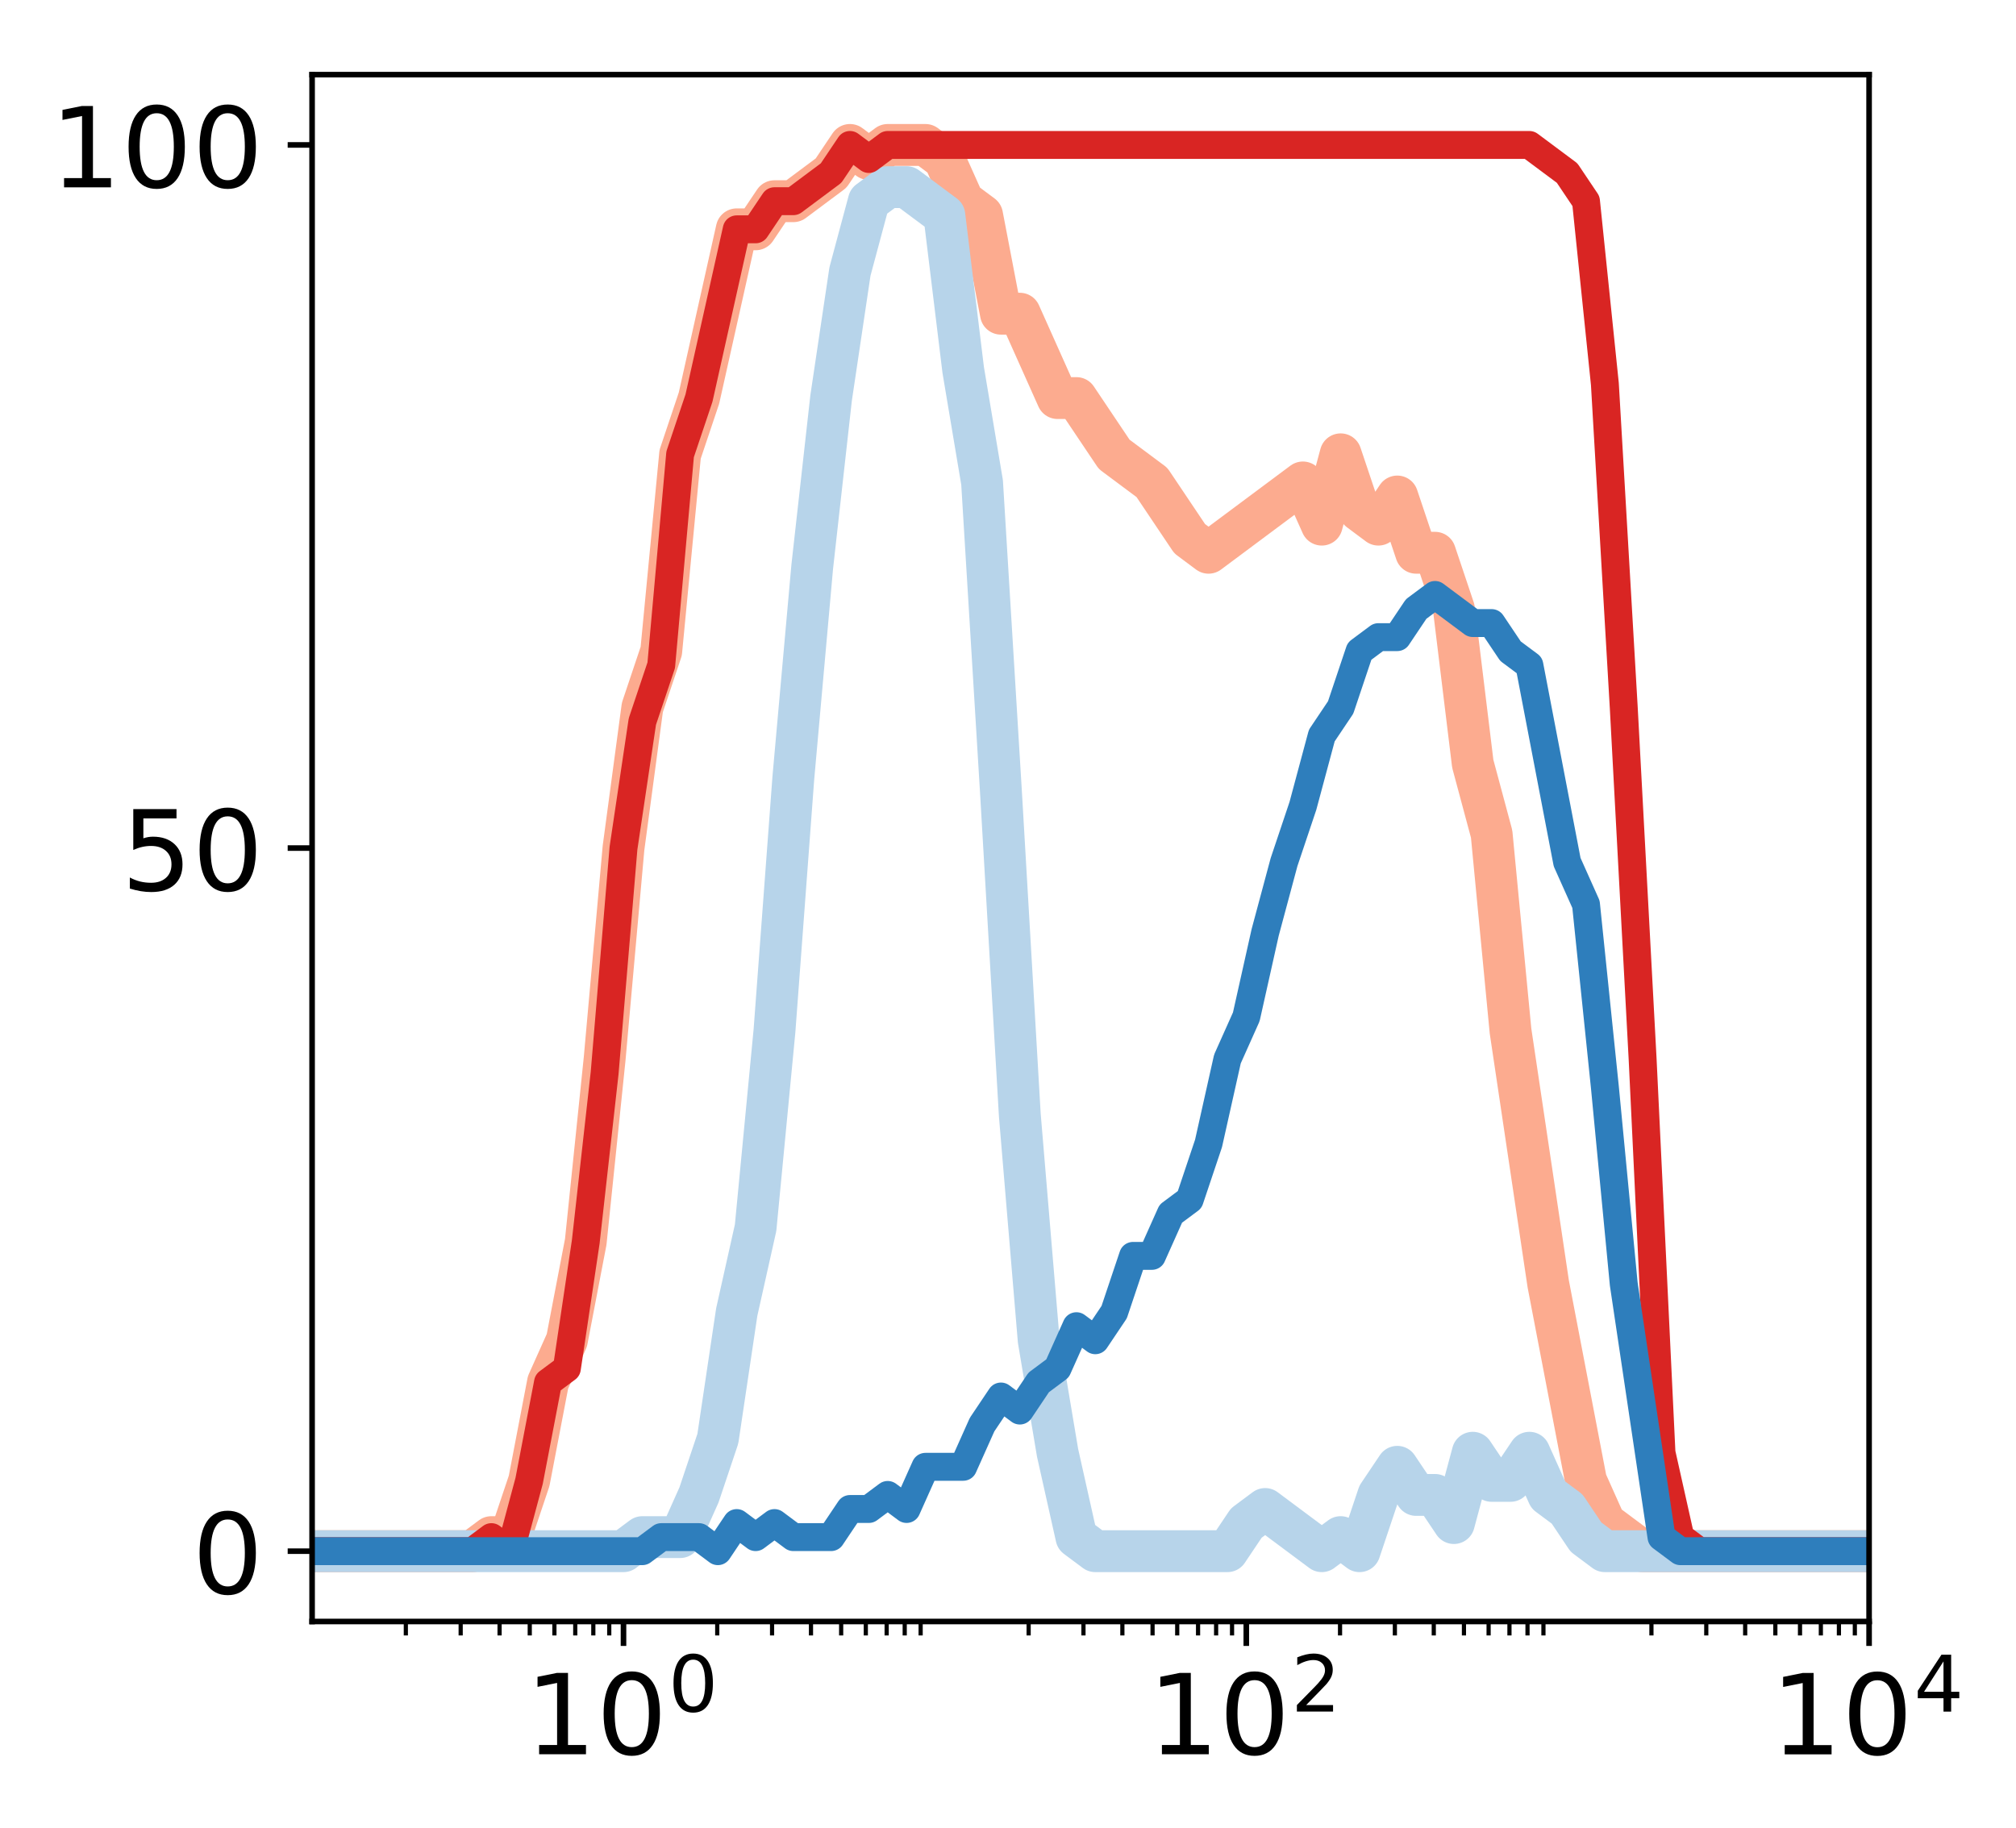
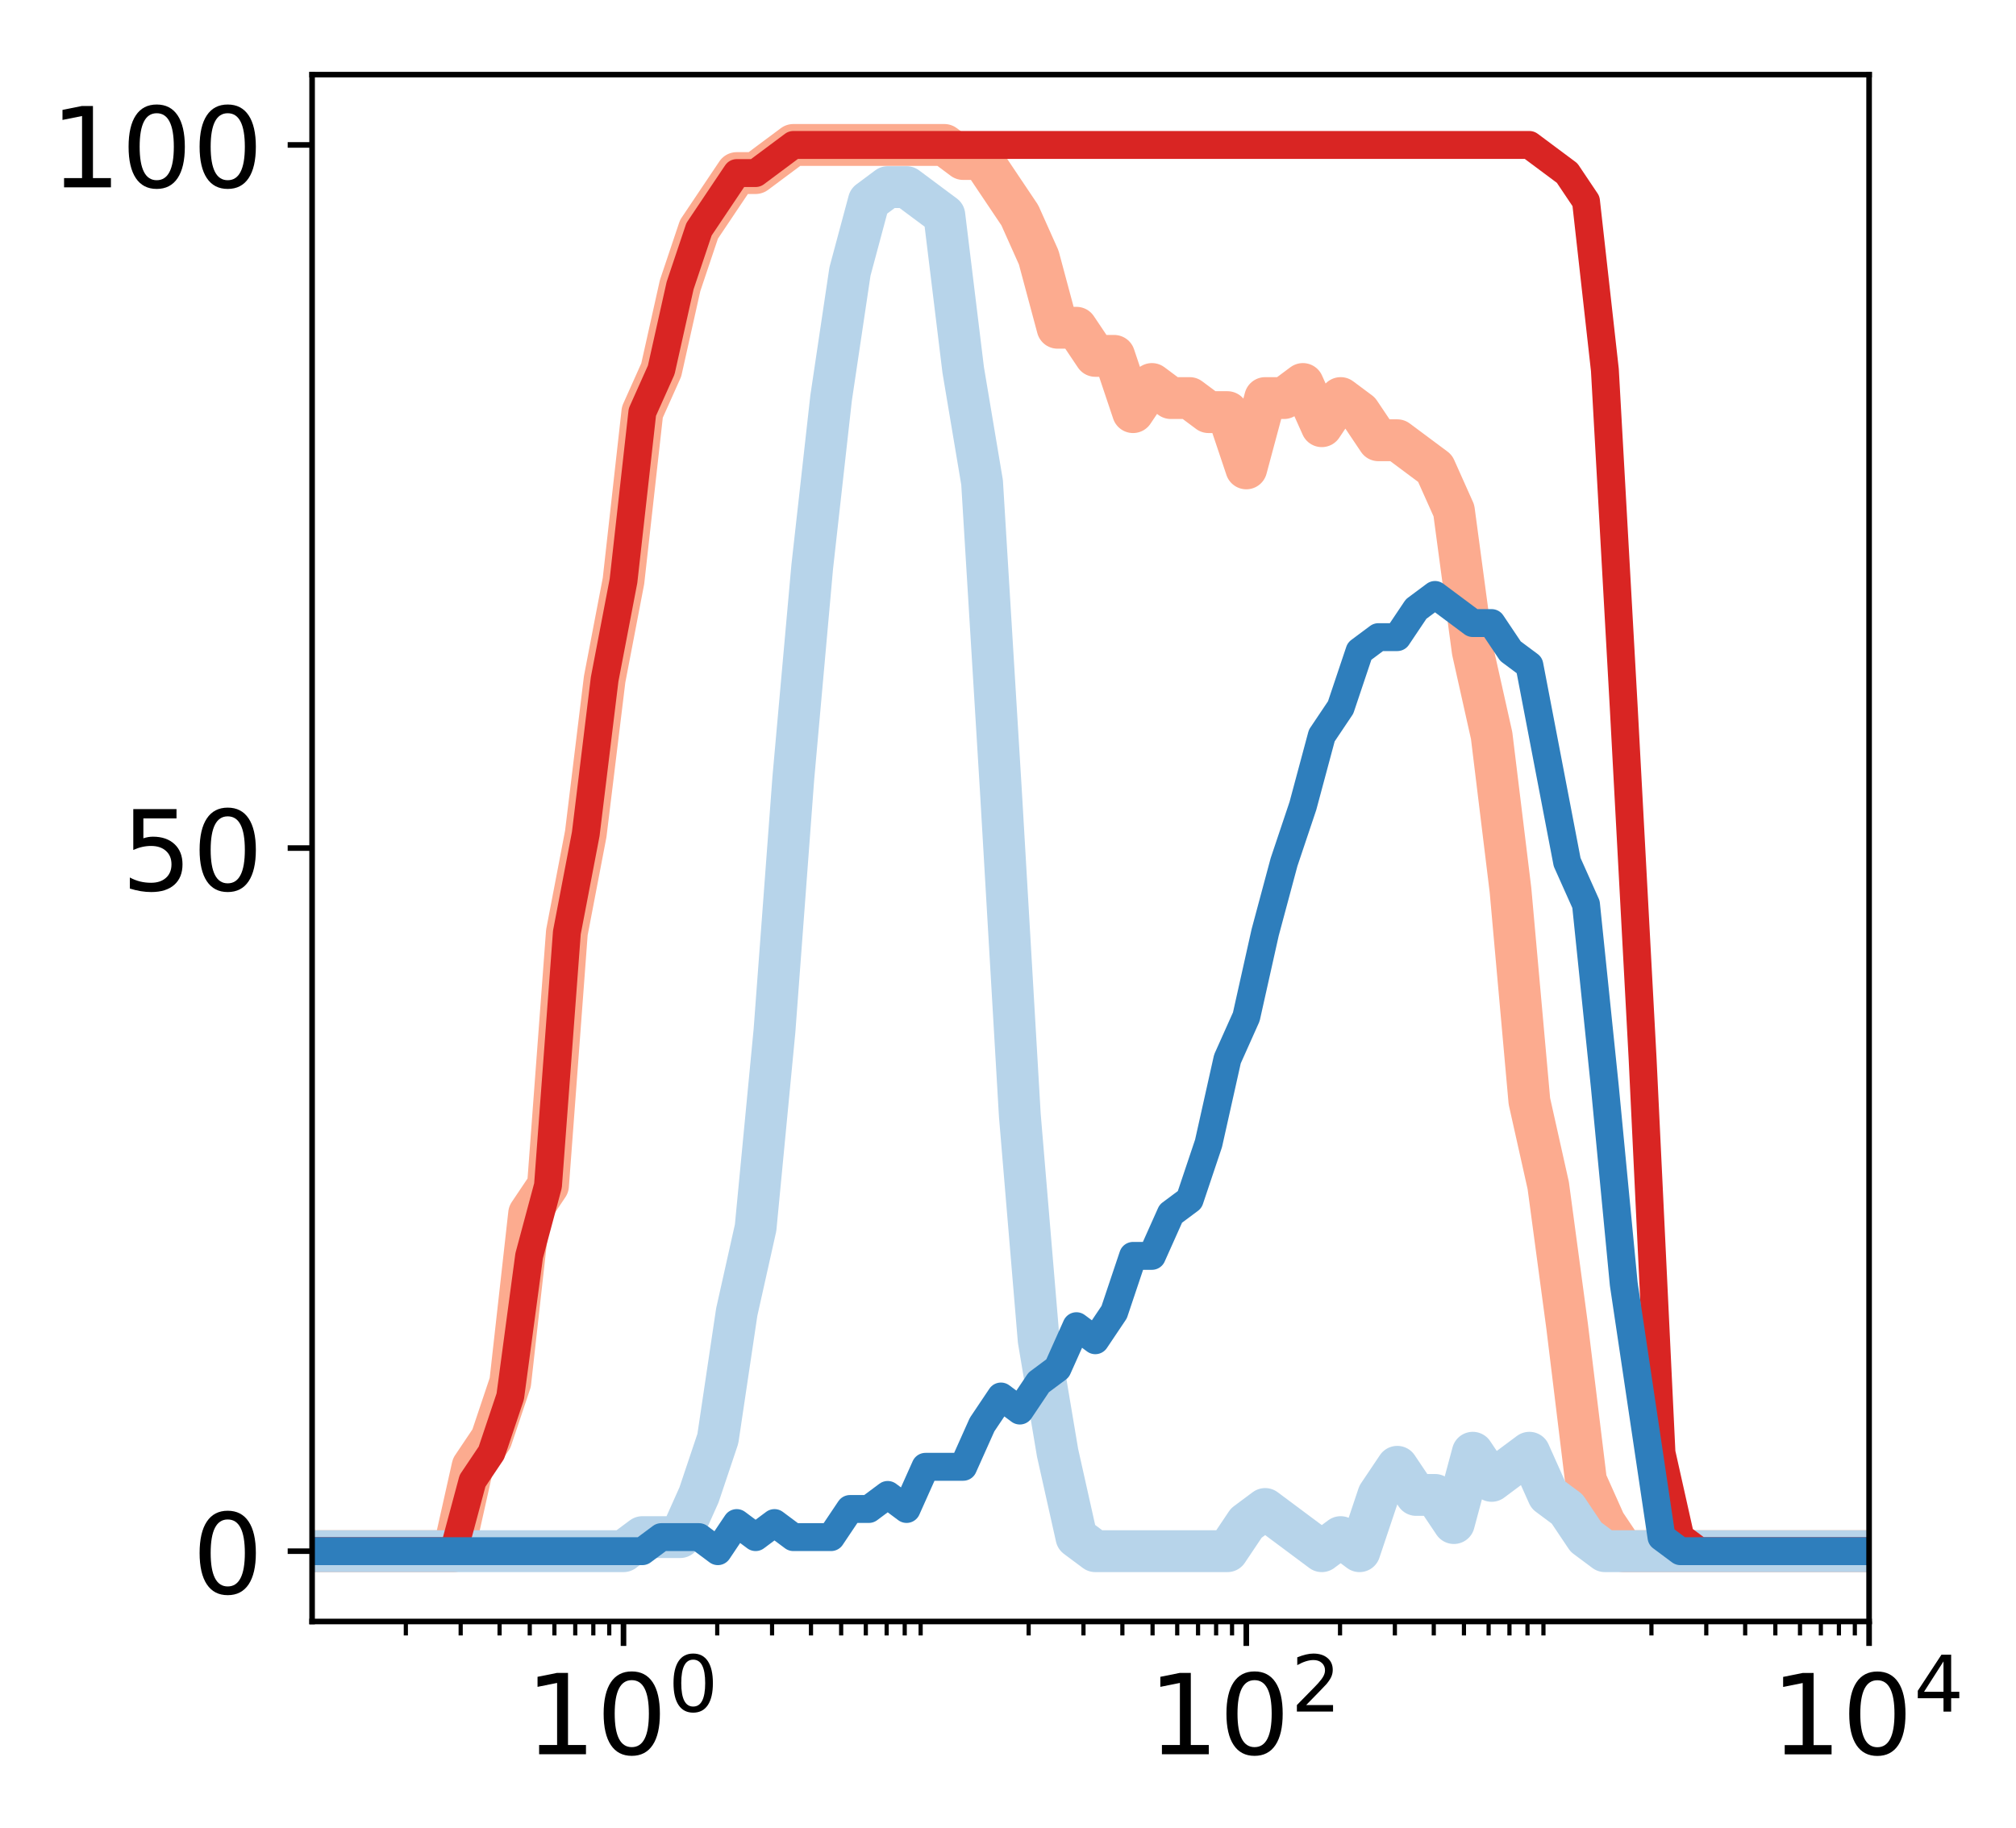
<svg xmlns="http://www.w3.org/2000/svg" xmlns:xlink="http://www.w3.org/1999/xlink" height="262pt" version="1.1" viewBox="0 0 289 262" width="289pt">
  <defs>
    <style type="text/css">
*{stroke-linecap:butt;stroke-linejoin:round;}
  </style>
  </defs>
  <g id="figure_1">
    <g id="patch_1">
      <path d="M 0 262.145  L 289.22 262.145  L 289.22 0  L 0 0  z " style="fill:#ffffff;" />
    </g>
    <g id="axes_1">
      <g id="patch_2">
        <path d="M 44.74 232.46  L 267.94 232.46  L 267.94 10.7  L 44.74 10.7  z " style="fill:#ffffff;" />
      </g>
      <g id="line2d_1">
-         <path clip-path="url(#p3daaded431)" d="M 0.1 222.38  L 2.805 222.38  L 5.511 222.38  L 8.216 222.38  L 10.922 222.38  L 13.627 222.38  L 16.333 222.38  L 19.038 222.38  L 21.744 222.38  L 24.449 222.38  L 27.155 222.38  L 29.86 222.38  L 32.565 222.38  L 35.271 222.38  L 37.976 222.38  L 40.682 222.38  L 43.387 222.38  L 46.093 222.38  L 48.798 222.38  L 51.504 222.38  L 54.209 222.38  L 56.915 222.38  L 59.62 222.38  L 62.325 222.38  L 65.031 222.38  L 67.736 222.38  L 70.442 220.364  L 73.147 220.364  L 75.853 212.3  L 78.558 198.188  L 81.264 192.14  L 83.969 178.028  L 86.675 151.82  L 89.38 121.58  L 92.085 101.42  L 94.791 93.356  L 97.496 65.132  L 100.202 57.068  L 102.907 44.972  L 105.613 32.876  L 108.318 32.876  L 111.024 28.844  L 113.729 28.844  L 116.435 26.828  L 119.14 24.812  L 121.845 20.78  L 124.551 22.796  L 127.256 20.78  L 129.962 20.78  L 132.667 20.78  L 135.373 22.796  L 138.078 28.844  L 140.784 30.86  L 143.489 44.972  L 146.195 44.972  L 148.9 51.02  L 151.605 57.068  L 154.311 57.068  L 157.016 61.1  L 159.722 65.132  L 162.427 67.148  L 165.133 69.164  L 167.838 73.196  L 170.544 77.228  L 173.249 79.244  L 175.955 77.228  L 178.66 75.212  L 181.365 73.196  L 184.071 71.18  L 186.776 69.164  L 189.482 75.212  L 192.187 65.132  L 194.893 73.196  L 197.598 75.212  L 200.304 71.18  L 203.009 79.244  L 205.715 79.244  L 208.42 87.308  L 211.125 109.484  L 213.831 119.564  L 216.536 147.788  L 219.242 165.932  L 221.947 184.076  L 224.653 198.188  L 227.358 212.3  L 230.064 218.348  L 232.769 220.364  L 235.475 222.38  L 238.18 222.38  L 240.885 222.38  L 243.591 222.38  L 246.296 222.38  L 249.002 222.38  L 251.707 222.38  L 254.413 222.38  L 257.118 222.38  L 259.824 222.38  L 262.529 222.38  L 265.235 222.38  L 267.94 222.38  " style="fill:none;stroke:#fcab8f;stroke-linecap:square;stroke-width:6;" />
+         <path clip-path="url(#pd62acbc1c9)" d="M 0.1 222.38  L 2.805 222.38  L 5.511 222.38  L 8.216 222.38  L 10.922 222.38  L 13.627 222.38  L 16.333 222.38  L 19.038 222.38  L 21.744 222.38  L 24.449 222.38  L 27.155 222.38  L 29.86 222.38  L 32.565 222.38  L 35.271 222.38  L 37.976 222.38  L 40.682 222.38  L 43.387 222.38  L 46.093 222.38  L 48.798 222.38  L 51.504 222.38  L 54.209 222.38  L 56.915 222.38  L 59.62 222.38  L 62.325 222.38  L 65.031 222.38  L 67.736 210.284  L 70.442 206.252  L 73.147 198.188  L 75.853 173.996  L 78.558 169.964  L 81.264 133.676  L 83.969 119.564  L 86.675 97.388  L 89.38 83.276  L 92.085 59.084  L 94.791 53.036  L 97.496 40.94  L 100.202 32.876  L 102.907 28.844  L 105.613 24.812  L 108.318 24.812  L 111.024 22.796  L 113.729 20.78  L 116.435 20.78  L 119.14 20.78  L 121.845 20.78  L 124.551 20.78  L 127.256 20.78  L 129.962 20.78  L 132.667 20.78  L 135.373 20.78  L 138.078 22.796  L 140.784 22.796  L 143.489 26.828  L 146.195 30.86  L 148.9 36.908  L 151.605 46.988  L 154.311 46.988  L 157.016 51.02  L 159.722 51.02  L 162.427 59.084  L 165.133 55.052  L 167.838 57.068  L 170.544 57.068  L 173.249 59.084  L 175.955 59.084  L 178.66 67.148  L 181.365 57.068  L 184.071 57.068  L 186.776 55.052  L 189.482 61.1  L 192.187 57.068  L 194.893 59.084  L 197.598 63.116  L 200.304 63.116  L 203.009 65.132  L 205.715 67.148  L 208.42 73.196  L 211.125 93.356  L 213.831 105.452  L 216.536 127.628  L 219.242 157.868  L 221.947 169.964  L 224.653 190.124  L 227.358 212.3  L 230.064 218.348  L 232.769 222.38  L 235.475 222.38  L 238.18 222.38  L 240.885 222.38  L 243.591 222.38  L 246.296 222.38  L 249.002 222.38  L 251.707 222.38  L 254.413 222.38  L 257.118 222.38  L 259.824 222.38  L 262.529 222.38  L 265.235 222.38  L 267.94 222.38  " style="fill:none;stroke:#fcab8f;stroke-linecap:square;stroke-width:6;" />
      </g>
      <g id="line2d_2">
-         <path clip-path="url(#p3daaded431)" d="M 0.1 222.38  L 2.805 222.38  L 5.511 222.38  L 8.216 222.38  L 10.922 222.38  L 13.627 222.38  L 16.333 222.38  L 19.038 222.38  L 21.744 222.38  L 24.449 222.38  L 27.155 222.38  L 29.86 222.38  L 32.565 222.38  L 35.271 222.38  L 37.976 222.38  L 40.682 222.38  L 43.387 222.38  L 46.093 222.38  L 48.798 222.38  L 51.504 222.38  L 54.209 222.38  L 56.915 222.38  L 59.62 222.38  L 62.325 222.38  L 65.031 222.38  L 67.736 222.38  L 70.442 222.38  L 73.147 222.38  L 75.853 222.38  L 78.558 222.38  L 81.264 222.38  L 83.969 222.38  L 86.675 222.38  L 89.38 222.38  L 92.085 220.364  L 94.791 220.364  L 97.496 220.364  L 100.202 214.316  L 102.907 206.252  L 105.613 188.108  L 108.318 176.012  L 111.024 147.788  L 113.729 111.5  L 116.435 81.26  L 119.14 57.068  L 121.845 38.924  L 124.551 28.844  L 127.256 26.828  L 129.962 26.828  L 132.667 28.844  L 135.373 30.86  L 138.078 53.036  L 140.784 69.164  L 143.489 113.516  L 146.195 159.884  L 148.9 192.14  L 151.605 208.268  L 154.311 220.364  L 157.016 222.38  L 159.722 222.38  L 162.427 222.38  L 165.133 222.38  L 167.838 222.38  L 170.544 222.38  L 173.249 222.38  L 175.955 222.38  L 178.66 218.348  L 181.365 216.332  L 184.071 218.348  L 186.776 220.364  L 189.482 222.38  L 192.187 220.364  L 194.893 222.38  L 197.598 214.316  L 200.304 210.284  L 203.009 214.316  L 205.715 214.316  L 208.42 218.348  L 211.125 208.268  L 213.831 212.3  L 216.536 212.3  L 219.242 208.268  L 221.947 214.316  L 224.653 216.332  L 227.358 220.364  L 230.064 222.38  L 232.769 222.38  L 235.475 222.38  L 238.18 222.38  L 240.885 222.38  L 243.591 222.38  L 246.296 222.38  L 249.002 222.38  L 251.707 222.38  L 254.413 222.38  L 257.118 222.38  L 259.824 222.38  L 262.529 222.38  L 265.235 222.38  L 267.94 222.38  " style="fill:none;stroke:#b7d4ea;stroke-linecap:square;stroke-width:6;" />
+         <path clip-path="url(#pd62acbc1c9)" d="M 0.1 222.38  L 2.805 222.38  L 5.511 222.38  L 8.216 222.38  L 10.922 222.38  L 13.627 222.38  L 16.333 222.38  L 19.038 222.38  L 21.744 222.38  L 24.449 222.38  L 27.155 222.38  L 29.86 222.38  L 32.565 222.38  L 35.271 222.38  L 37.976 222.38  L 40.682 222.38  L 43.387 222.38  L 46.093 222.38  L 48.798 222.38  L 51.504 222.38  L 54.209 222.38  L 56.915 222.38  L 59.62 222.38  L 62.325 222.38  L 65.031 222.38  L 67.736 222.38  L 70.442 222.38  L 73.147 222.38  L 75.853 222.38  L 78.558 222.38  L 81.264 222.38  L 83.969 222.38  L 86.675 222.38  L 89.38 222.38  L 92.085 220.364  L 94.791 220.364  L 97.496 220.364  L 100.202 214.316  L 102.907 206.252  L 105.613 188.108  L 108.318 176.012  L 111.024 147.788  L 113.729 111.5  L 116.435 81.26  L 119.14 57.068  L 121.845 38.924  L 124.551 28.844  L 127.256 26.828  L 129.962 26.828  L 132.667 28.844  L 135.373 30.86  L 138.078 53.036  L 140.784 69.164  L 143.489 113.516  L 146.195 159.884  L 148.9 192.14  L 151.605 208.268  L 154.311 220.364  L 157.016 222.38  L 159.722 222.38  L 162.427 222.38  L 165.133 222.38  L 167.838 222.38  L 170.544 222.38  L 173.249 222.38  L 175.955 222.38  L 178.66 218.348  L 181.365 216.332  L 184.071 218.348  L 186.776 220.364  L 189.482 222.38  L 192.187 220.364  L 194.893 222.38  L 197.598 214.316  L 200.304 210.284  L 203.009 214.316  L 205.715 214.316  L 208.42 218.348  L 211.125 208.268  L 213.831 212.3  L 216.536 210.284  L 219.242 208.268  L 221.947 214.316  L 224.653 216.332  L 227.358 220.364  L 230.064 222.38  L 232.769 222.38  L 235.475 222.38  L 238.18 222.38  L 240.885 222.38  L 243.591 222.38  L 246.296 222.38  L 249.002 222.38  L 251.707 222.38  L 254.413 222.38  L 257.118 222.38  L 259.824 222.38  L 262.529 222.38  L 265.235 222.38  L 267.94 222.38  " style="fill:none;stroke:#b7d4ea;stroke-linecap:square;stroke-width:6;" />
      </g>
      <g id="matplotlib.axis_1">
        <g id="xtick_1">
          <g id="line2d_3">
            <defs>
-               <path d="M 0 0  L 0 3.5  " id="m2b980c8c31" style="stroke:#000000;stroke-width:0.8;" />
-             </defs>
-             <g>
-               <use style="stroke:#000000;stroke-width:0.8;" x="89.38" xlink:href="#m2b980c8c31" y="232.46" />
+               <path d="M 0 0  L 0 3.5  " id="m9e1c88c51b" style="stroke:#000000;stroke-width:0.8;" />
+             </defs>
+             <g>
+               <use style="stroke:#000000;stroke-width:0.8;" x="89.38" xlink:href="#m9e1c88c51b" y="232.46" />
            </g>
          </g>
          <g id="text_1">
            <defs>
              <path d="M 12.406 8.297  L 28.516 8.297  L 28.516 63.922  L 10.984 60.406  L 10.984 69.391  L 28.422 72.906  L 38.281 72.906  L 38.281 8.297  L 54.391 8.297  L 54.391 0  L 12.406 0  z " id="DejaVuSans-31" />
              <path d="M 31.781 66.406  Q 24.172 66.406 20.328 58.906  Q 16.5 51.422 16.5 36.375  Q 16.5 21.391 20.328 13.891  Q 24.172 6.391 31.781 6.391  Q 39.453 6.391 43.281 13.891  Q 47.125 21.391 47.125 36.375  Q 47.125 51.422 43.281 58.906  Q 39.453 66.406 31.781 66.406  z M 31.781 74.219  Q 44.047 74.219 50.516 64.516  Q 56.984 54.828 56.984 36.375  Q 56.984 17.969 50.516 8.266  Q 44.047 -1.422 31.781 -1.422  Q 19.531 -1.422 13.062 8.266  Q 6.594 17.969 6.594 36.375  Q 6.594 54.828 13.062 64.516  Q 19.531 74.219 31.781 74.219  z " id="DejaVuSans-30" />
            </defs>
            <g transform="translate(75.3 251.6175)scale(0.16 -0.16)">
              <use transform="translate(0 0.765625)" xlink:href="#DejaVuSans-31" />
              <use transform="translate(63.62305 0.765625)" xlink:href="#DejaVuSans-30" />
              <use transform="translate(128.2031 39.04688)scale(0.7)" xlink:href="#DejaVuSans-30" />
            </g>
          </g>
        </g>
        <g id="xtick_2">
          <g id="line2d_4">
            <g>
-               <use style="stroke:#000000;stroke-width:0.8;" x="178.66" xlink:href="#m2b980c8c31" y="232.46" />
+               <use style="stroke:#000000;stroke-width:0.8;" x="178.66" xlink:href="#m9e1c88c51b" y="232.46" />
            </g>
          </g>
          <g id="text_2">
            <defs>
              <path d="M 19.188 8.297  L 53.609 8.297  L 53.609 0  L 7.328 0  L 7.328 8.297  Q 12.938 14.109 22.625 23.891  Q 32.328 33.688 34.812 36.531  Q 39.547 41.844 41.422 45.531  Q 43.312 49.219 43.312 52.781  Q 43.312 58.594 39.234 62.25  Q 35.156 65.922 28.609 65.922  Q 23.969 65.922 18.812 64.312  Q 13.672 62.703 7.812 59.422  L 7.812 69.391  Q 13.766 71.781 18.938 73  Q 24.125 74.219 28.422 74.219  Q 39.75 74.219 46.484 68.547  Q 53.219 62.891 53.219 53.422  Q 53.219 48.922 51.531 44.891  Q 49.859 40.875 45.406 35.406  Q 44.188 33.984 37.641 27.219  Q 31.109 20.453 19.188 8.297  z " id="DejaVuSans-32" />
            </defs>
            <g transform="translate(164.58 251.6175)scale(0.16 -0.16)">
              <use transform="translate(0 0.765625)" xlink:href="#DejaVuSans-31" />
              <use transform="translate(63.62305 0.765625)" xlink:href="#DejaVuSans-30" />
              <use transform="translate(128.2031 39.04688)scale(0.7)" xlink:href="#DejaVuSans-32" />
            </g>
          </g>
        </g>
        <g id="xtick_3">
          <g id="line2d_5">
            <g>
-               <use style="stroke:#000000;stroke-width:0.8;" x="267.94" xlink:href="#m2b980c8c31" y="232.46" />
+               <use style="stroke:#000000;stroke-width:0.8;" x="267.94" xlink:href="#m9e1c88c51b" y="232.46" />
            </g>
          </g>
          <g id="text_3">
            <defs>
              <path d="M 37.797 64.312  L 12.891 25.391  L 37.797 25.391  z M 35.203 72.906  L 47.609 72.906  L 47.609 25.391  L 58.016 25.391  L 58.016 17.188  L 47.609 17.188  L 47.609 0  L 37.797 0  L 37.797 17.188  L 4.891 17.188  L 4.891 26.703  z " id="DejaVuSans-34" />
            </defs>
            <g transform="translate(253.86 251.6175)scale(0.16 -0.16)">
              <use transform="translate(0 0.684375)" xlink:href="#DejaVuSans-31" />
              <use transform="translate(63.62305 0.684375)" xlink:href="#DejaVuSans-30" />
              <use transform="translate(128.2031 38.96563)scale(0.7)" xlink:href="#DejaVuSans-34" />
            </g>
          </g>
        </g>
        <g id="xtick_4">
          <g id="line2d_6">
            <defs>
-               <path d="M 0 0  L 0 2  " id="m8318a1d920" style="stroke:#000000;stroke-width:0.6;" />
-             </defs>
-             <g>
-               <use style="stroke:#000000;stroke-width:0.6;" x="58.178" xlink:href="#m8318a1d920" y="232.46" />
+               <path d="M 0 0  L 0 2  " id="m12cb2f60e9" style="stroke:#000000;stroke-width:0.6;" />
+             </defs>
+             <g>
+               <use style="stroke:#000000;stroke-width:0.6;" x="58.178" xlink:href="#m12cb2f60e9" y="232.46" />
            </g>
          </g>
        </g>
        <g id="xtick_5">
          <g id="line2d_7">
            <g>
-               <use style="stroke:#000000;stroke-width:0.6;" x="66.039" xlink:href="#m8318a1d920" y="232.46" />
+               <use style="stroke:#000000;stroke-width:0.6;" x="66.039" xlink:href="#m12cb2f60e9" y="232.46" />
            </g>
          </g>
        </g>
        <g id="xtick_6">
          <g id="line2d_8">
            <g>
-               <use style="stroke:#000000;stroke-width:0.6;" x="71.616" xlink:href="#m8318a1d920" y="232.46" />
+               <use style="stroke:#000000;stroke-width:0.6;" x="71.616" xlink:href="#m12cb2f60e9" y="232.46" />
            </g>
          </g>
        </g>
        <g id="xtick_7">
          <g id="line2d_9">
            <g>
-               <use style="stroke:#000000;stroke-width:0.6;" x="75.942" xlink:href="#m8318a1d920" y="232.46" />
+               <use style="stroke:#000000;stroke-width:0.6;" x="75.942" xlink:href="#m12cb2f60e9" y="232.46" />
            </g>
          </g>
        </g>
        <g id="xtick_8">
          <g id="line2d_10">
            <g>
-               <use style="stroke:#000000;stroke-width:0.6;" x="79.477" xlink:href="#m8318a1d920" y="232.46" />
+               <use style="stroke:#000000;stroke-width:0.6;" x="79.477" xlink:href="#m12cb2f60e9" y="232.46" />
            </g>
          </g>
        </g>
        <g id="xtick_9">
          <g id="line2d_11">
            <g>
-               <use style="stroke:#000000;stroke-width:0.6;" x="82.465" xlink:href="#m8318a1d920" y="232.46" />
+               <use style="stroke:#000000;stroke-width:0.6;" x="82.465" xlink:href="#m12cb2f60e9" y="232.46" />
            </g>
          </g>
        </g>
        <g id="xtick_10">
          <g id="line2d_12">
            <g>
-               <use style="stroke:#000000;stroke-width:0.6;" x="85.054" xlink:href="#m8318a1d920" y="232.46" />
+               <use style="stroke:#000000;stroke-width:0.6;" x="85.054" xlink:href="#m12cb2f60e9" y="232.46" />
            </g>
          </g>
        </g>
        <g id="xtick_11">
          <g id="line2d_13">
            <g>
-               <use style="stroke:#000000;stroke-width:0.6;" x="87.337" xlink:href="#m8318a1d920" y="232.46" />
+               <use style="stroke:#000000;stroke-width:0.6;" x="87.337" xlink:href="#m12cb2f60e9" y="232.46" />
            </g>
          </g>
        </g>
        <g id="xtick_12">
          <g id="line2d_14">
            <g>
-               <use style="stroke:#000000;stroke-width:0.6;" x="102.818" xlink:href="#m8318a1d920" y="232.46" />
+               <use style="stroke:#000000;stroke-width:0.6;" x="102.818" xlink:href="#m12cb2f60e9" y="232.46" />
            </g>
          </g>
        </g>
        <g id="xtick_13">
          <g id="line2d_15">
            <g>
-               <use style="stroke:#000000;stroke-width:0.6;" x="110.679" xlink:href="#m8318a1d920" y="232.46" />
+               <use style="stroke:#000000;stroke-width:0.6;" x="110.679" xlink:href="#m12cb2f60e9" y="232.46" />
            </g>
          </g>
        </g>
        <g id="xtick_14">
          <g id="line2d_16">
            <g>
-               <use style="stroke:#000000;stroke-width:0.6;" x="116.256" xlink:href="#m8318a1d920" y="232.46" />
+               <use style="stroke:#000000;stroke-width:0.6;" x="116.256" xlink:href="#m12cb2f60e9" y="232.46" />
            </g>
          </g>
        </g>
        <g id="xtick_15">
          <g id="line2d_17">
            <g>
-               <use style="stroke:#000000;stroke-width:0.6;" x="120.582" xlink:href="#m8318a1d920" y="232.46" />
+               <use style="stroke:#000000;stroke-width:0.6;" x="120.582" xlink:href="#m12cb2f60e9" y="232.46" />
            </g>
          </g>
        </g>
        <g id="xtick_16">
          <g id="line2d_18">
            <g>
-               <use style="stroke:#000000;stroke-width:0.6;" x="124.117" xlink:href="#m8318a1d920" y="232.46" />
+               <use style="stroke:#000000;stroke-width:0.6;" x="124.117" xlink:href="#m12cb2f60e9" y="232.46" />
            </g>
          </g>
        </g>
        <g id="xtick_17">
          <g id="line2d_19">
            <g>
-               <use style="stroke:#000000;stroke-width:0.6;" x="127.105" xlink:href="#m8318a1d920" y="232.46" />
+               <use style="stroke:#000000;stroke-width:0.6;" x="127.105" xlink:href="#m12cb2f60e9" y="232.46" />
            </g>
          </g>
        </g>
        <g id="xtick_18">
          <g id="line2d_20">
            <g>
-               <use style="stroke:#000000;stroke-width:0.6;" x="129.694" xlink:href="#m8318a1d920" y="232.46" />
+               <use style="stroke:#000000;stroke-width:0.6;" x="129.694" xlink:href="#m12cb2f60e9" y="232.46" />
            </g>
          </g>
        </g>
        <g id="xtick_19">
          <g id="line2d_21">
            <g>
-               <use style="stroke:#000000;stroke-width:0.6;" x="131.977" xlink:href="#m8318a1d920" y="232.46" />
+               <use style="stroke:#000000;stroke-width:0.6;" x="131.977" xlink:href="#m12cb2f60e9" y="232.46" />
            </g>
          </g>
        </g>
        <g id="xtick_20">
          <g id="line2d_22">
            <g>
-               <use style="stroke:#000000;stroke-width:0.6;" x="147.458" xlink:href="#m8318a1d920" y="232.46" />
+               <use style="stroke:#000000;stroke-width:0.6;" x="147.458" xlink:href="#m12cb2f60e9" y="232.46" />
            </g>
          </g>
        </g>
        <g id="xtick_21">
          <g id="line2d_23">
            <g>
-               <use style="stroke:#000000;stroke-width:0.6;" x="155.319" xlink:href="#m8318a1d920" y="232.46" />
+               <use style="stroke:#000000;stroke-width:0.6;" x="155.319" xlink:href="#m12cb2f60e9" y="232.46" />
            </g>
          </g>
        </g>
        <g id="xtick_22">
          <g id="line2d_24">
            <g>
-               <use style="stroke:#000000;stroke-width:0.6;" x="160.896" xlink:href="#m8318a1d920" y="232.46" />
+               <use style="stroke:#000000;stroke-width:0.6;" x="160.896" xlink:href="#m12cb2f60e9" y="232.46" />
            </g>
          </g>
        </g>
        <g id="xtick_23">
          <g id="line2d_25">
            <g>
-               <use style="stroke:#000000;stroke-width:0.6;" x="165.222" xlink:href="#m8318a1d920" y="232.46" />
+               <use style="stroke:#000000;stroke-width:0.6;" x="165.222" xlink:href="#m12cb2f60e9" y="232.46" />
            </g>
          </g>
        </g>
        <g id="xtick_24">
          <g id="line2d_26">
            <g>
-               <use style="stroke:#000000;stroke-width:0.6;" x="168.757" xlink:href="#m8318a1d920" y="232.46" />
+               <use style="stroke:#000000;stroke-width:0.6;" x="168.757" xlink:href="#m12cb2f60e9" y="232.46" />
            </g>
          </g>
        </g>
        <g id="xtick_25">
          <g id="line2d_27">
            <g>
-               <use style="stroke:#000000;stroke-width:0.6;" x="171.745" xlink:href="#m8318a1d920" y="232.46" />
+               <use style="stroke:#000000;stroke-width:0.6;" x="171.745" xlink:href="#m12cb2f60e9" y="232.46" />
            </g>
          </g>
        </g>
        <g id="xtick_26">
          <g id="line2d_28">
            <g>
-               <use style="stroke:#000000;stroke-width:0.6;" x="174.334" xlink:href="#m8318a1d920" y="232.46" />
+               <use style="stroke:#000000;stroke-width:0.6;" x="174.334" xlink:href="#m12cb2f60e9" y="232.46" />
            </g>
          </g>
        </g>
        <g id="xtick_27">
          <g id="line2d_29">
            <g>
-               <use style="stroke:#000000;stroke-width:0.6;" x="176.617" xlink:href="#m8318a1d920" y="232.46" />
+               <use style="stroke:#000000;stroke-width:0.6;" x="176.617" xlink:href="#m12cb2f60e9" y="232.46" />
            </g>
          </g>
        </g>
        <g id="xtick_28">
          <g id="line2d_30">
            <g>
-               <use style="stroke:#000000;stroke-width:0.6;" x="192.098" xlink:href="#m8318a1d920" y="232.46" />
+               <use style="stroke:#000000;stroke-width:0.6;" x="192.098" xlink:href="#m12cb2f60e9" y="232.46" />
            </g>
          </g>
        </g>
        <g id="xtick_29">
          <g id="line2d_31">
            <g>
-               <use style="stroke:#000000;stroke-width:0.6;" x="199.959" xlink:href="#m8318a1d920" y="232.46" />
+               <use style="stroke:#000000;stroke-width:0.6;" x="199.959" xlink:href="#m12cb2f60e9" y="232.46" />
            </g>
          </g>
        </g>
        <g id="xtick_30">
          <g id="line2d_32">
            <g>
-               <use style="stroke:#000000;stroke-width:0.6;" x="205.536" xlink:href="#m8318a1d920" y="232.46" />
+               <use style="stroke:#000000;stroke-width:0.6;" x="205.536" xlink:href="#m12cb2f60e9" y="232.46" />
            </g>
          </g>
        </g>
        <g id="xtick_31">
          <g id="line2d_33">
            <g>
-               <use style="stroke:#000000;stroke-width:0.6;" x="209.862" xlink:href="#m8318a1d920" y="232.46" />
+               <use style="stroke:#000000;stroke-width:0.6;" x="209.862" xlink:href="#m12cb2f60e9" y="232.46" />
            </g>
          </g>
        </g>
        <g id="xtick_32">
          <g id="line2d_34">
            <g>
-               <use style="stroke:#000000;stroke-width:0.6;" x="213.397" xlink:href="#m8318a1d920" y="232.46" />
+               <use style="stroke:#000000;stroke-width:0.6;" x="213.397" xlink:href="#m12cb2f60e9" y="232.46" />
            </g>
          </g>
        </g>
        <g id="xtick_33">
          <g id="line2d_35">
            <g>
-               <use style="stroke:#000000;stroke-width:0.6;" x="216.385" xlink:href="#m8318a1d920" y="232.46" />
+               <use style="stroke:#000000;stroke-width:0.6;" x="216.385" xlink:href="#m12cb2f60e9" y="232.46" />
            </g>
          </g>
        </g>
        <g id="xtick_34">
          <g id="line2d_36">
            <g>
-               <use style="stroke:#000000;stroke-width:0.6;" x="218.974" xlink:href="#m8318a1d920" y="232.46" />
+               <use style="stroke:#000000;stroke-width:0.6;" x="218.974" xlink:href="#m12cb2f60e9" y="232.46" />
            </g>
          </g>
        </g>
        <g id="xtick_35">
          <g id="line2d_37">
            <g>
-               <use style="stroke:#000000;stroke-width:0.6;" x="221.257" xlink:href="#m8318a1d920" y="232.46" />
+               <use style="stroke:#000000;stroke-width:0.6;" x="221.257" xlink:href="#m12cb2f60e9" y="232.46" />
            </g>
          </g>
        </g>
        <g id="xtick_36">
          <g id="line2d_38">
            <g>
-               <use style="stroke:#000000;stroke-width:0.6;" x="236.738" xlink:href="#m8318a1d920" y="232.46" />
+               <use style="stroke:#000000;stroke-width:0.6;" x="236.738" xlink:href="#m12cb2f60e9" y="232.46" />
            </g>
          </g>
        </g>
        <g id="xtick_37">
          <g id="line2d_39">
            <g>
-               <use style="stroke:#000000;stroke-width:0.6;" x="244.599" xlink:href="#m8318a1d920" y="232.46" />
+               <use style="stroke:#000000;stroke-width:0.6;" x="244.599" xlink:href="#m12cb2f60e9" y="232.46" />
            </g>
          </g>
        </g>
        <g id="xtick_38">
          <g id="line2d_40">
            <g>
-               <use style="stroke:#000000;stroke-width:0.6;" x="250.176" xlink:href="#m8318a1d920" y="232.46" />
+               <use style="stroke:#000000;stroke-width:0.6;" x="250.176" xlink:href="#m12cb2f60e9" y="232.46" />
            </g>
          </g>
        </g>
        <g id="xtick_39">
          <g id="line2d_41">
            <g>
-               <use style="stroke:#000000;stroke-width:0.6;" x="254.502" xlink:href="#m8318a1d920" y="232.46" />
+               <use style="stroke:#000000;stroke-width:0.6;" x="254.502" xlink:href="#m12cb2f60e9" y="232.46" />
            </g>
          </g>
        </g>
        <g id="xtick_40">
          <g id="line2d_42">
            <g>
-               <use style="stroke:#000000;stroke-width:0.6;" x="258.037" xlink:href="#m8318a1d920" y="232.46" />
+               <use style="stroke:#000000;stroke-width:0.6;" x="258.037" xlink:href="#m12cb2f60e9" y="232.46" />
            </g>
          </g>
        </g>
        <g id="xtick_41">
          <g id="line2d_43">
            <g>
-               <use style="stroke:#000000;stroke-width:0.6;" x="261.025" xlink:href="#m8318a1d920" y="232.46" />
+               <use style="stroke:#000000;stroke-width:0.6;" x="261.025" xlink:href="#m12cb2f60e9" y="232.46" />
            </g>
          </g>
        </g>
        <g id="xtick_42">
          <g id="line2d_44">
            <g>
-               <use style="stroke:#000000;stroke-width:0.6;" x="263.614" xlink:href="#m8318a1d920" y="232.46" />
+               <use style="stroke:#000000;stroke-width:0.6;" x="263.614" xlink:href="#m12cb2f60e9" y="232.46" />
            </g>
          </g>
        </g>
        <g id="xtick_43">
          <g id="line2d_45">
            <g>
-               <use style="stroke:#000000;stroke-width:0.6;" x="265.897" xlink:href="#m8318a1d920" y="232.46" />
+               <use style="stroke:#000000;stroke-width:0.6;" x="265.897" xlink:href="#m12cb2f60e9" y="232.46" />
            </g>
          </g>
        </g>
      </g>
      <g id="matplotlib.axis_2">
        <g id="ytick_1">
          <g id="line2d_46">
            <defs>
-               <path d="M 0 0  L -3.5 0  " id="m015a173487" style="stroke:#000000;stroke-width:0.8;" />
-             </defs>
-             <g>
-               <use style="stroke:#000000;stroke-width:0.8;" x="44.74" xlink:href="#m015a173487" y="222.38" />
+               <path d="M 0 0  L -3.5 0  " id="m9c4657aeda" style="stroke:#000000;stroke-width:0.8;" />
+             </defs>
+             <g>
+               <use style="stroke:#000000;stroke-width:0.8;" x="44.74" xlink:href="#m9c4657aeda" y="222.38" />
            </g>
          </g>
          <g id="text_4">
            <g transform="translate(27.56 228.4588)scale(0.16 -0.16)">
              <use xlink:href="#DejaVuSans-30" />
            </g>
          </g>
        </g>
        <g id="ytick_2">
          <g id="line2d_47">
            <g>
-               <use style="stroke:#000000;stroke-width:0.8;" x="44.74" xlink:href="#m015a173487" y="121.58" />
+               <use style="stroke:#000000;stroke-width:0.8;" x="44.74" xlink:href="#m9c4657aeda" y="121.58" />
            </g>
          </g>
          <g id="text_5">
            <defs>
              <path d="M 10.797 72.906  L 49.516 72.906  L 49.516 64.594  L 19.828 64.594  L 19.828 46.734  Q 21.969 47.469 24.109 47.828  Q 26.266 48.188 28.422 48.188  Q 40.625 48.188 47.75 41.5  Q 54.891 34.812 54.891 23.391  Q 54.891 11.625 47.562 5.094  Q 40.234 -1.422 26.906 -1.422  Q 22.312 -1.422 17.547 -0.641  Q 12.797 0.141 7.719 1.703  L 7.719 11.625  Q 12.109 9.234 16.797 8.062  Q 21.484 6.891 26.703 6.891  Q 35.156 6.891 40.078 11.328  Q 45.016 15.766 45.016 23.391  Q 45.016 31 40.078 35.438  Q 35.156 39.891 26.703 39.891  Q 22.75 39.891 18.812 39.016  Q 14.891 38.141 10.797 36.281  z " id="DejaVuSans-35" />
            </defs>
            <g transform="translate(17.38 127.6587)scale(0.16 -0.16)">
              <use xlink:href="#DejaVuSans-35" />
              <use x="63.623" xlink:href="#DejaVuSans-30" />
            </g>
          </g>
        </g>
        <g id="ytick_3">
          <g id="line2d_48">
            <g>
-               <use style="stroke:#000000;stroke-width:0.8;" x="44.74" xlink:href="#m015a173487" y="20.78" />
+               <use style="stroke:#000000;stroke-width:0.8;" x="44.74" xlink:href="#m9c4657aeda" y="20.78" />
            </g>
          </g>
          <g id="text_6">
            <g transform="translate(7.2 26.85875)scale(0.16 -0.16)">
              <use xlink:href="#DejaVuSans-31" />
              <use x="63.623" xlink:href="#DejaVuSans-30" />
              <use x="127.246" xlink:href="#DejaVuSans-30" />
            </g>
          </g>
        </g>
      </g>
      <g id="line2d_49">
-         <path clip-path="url(#p3daaded431)" d="M 0.1 222.38  L 2.805 222.38  L 5.511 222.38  L 8.216 222.38  L 10.922 222.38  L 13.627 222.38  L 16.333 222.38  L 19.038 222.38  L 21.744 222.38  L 24.449 222.38  L 27.155 222.38  L 29.86 222.38  L 32.565 222.38  L 35.271 222.38  L 37.976 222.38  L 40.682 222.38  L 43.387 222.38  L 46.093 222.38  L 48.798 222.38  L 51.504 222.38  L 54.209 222.38  L 56.915 222.38  L 59.62 222.38  L 62.325 222.38  L 65.031 222.38  L 67.736 222.38  L 70.442 220.364  L 73.147 222.38  L 75.853 212.3  L 78.558 198.188  L 81.264 196.172  L 83.969 178.028  L 86.675 153.836  L 89.38 121.58  L 92.085 103.436  L 94.791 95.372  L 97.496 65.132  L 100.202 57.068  L 102.907 44.972  L 105.613 32.876  L 108.318 32.876  L 111.024 28.844  L 113.729 28.844  L 116.435 26.828  L 119.14 24.812  L 121.845 20.78  L 124.551 22.796  L 127.256 20.78  L 129.962 20.78  L 132.667 20.78  L 135.373 20.78  L 138.078 20.78  L 140.784 20.78  L 143.489 20.78  L 146.195 20.78  L 148.9 20.78  L 151.605 20.78  L 154.311 20.78  L 157.016 20.78  L 159.722 20.78  L 162.427 20.78  L 165.133 20.78  L 167.838 20.78  L 170.544 20.78  L 173.249 20.78  L 175.955 20.78  L 178.66 20.78  L 181.365 20.78  L 184.071 20.78  L 186.776 20.78  L 189.482 20.78  L 192.187 20.78  L 194.893 20.78  L 197.598 20.78  L 200.304 20.78  L 203.009 20.78  L 205.715 20.78  L 208.42 20.78  L 211.125 20.78  L 213.831 20.78  L 216.536 20.78  L 219.242 20.78  L 221.947 22.796  L 224.653 24.812  L 227.358 28.844  L 230.064 55.052  L 232.769 101.42  L 235.475 151.82  L 238.18 208.268  L 240.885 220.364  L 243.591 222.38  L 246.296 222.38  L 249.002 222.38  L 251.707 222.38  L 254.413 222.38  L 257.118 222.38  L 259.824 222.38  L 262.529 222.38  L 265.235 222.38  L 267.94 222.38  " style="fill:none;stroke:#d92523;stroke-linecap:square;stroke-width:4;" />
+         <path clip-path="url(#pd62acbc1c9)" d="M 0.1 222.38  L 2.805 222.38  L 5.511 222.38  L 8.216 222.38  L 10.922 222.38  L 13.627 222.38  L 16.333 222.38  L 19.038 222.38  L 21.744 222.38  L 24.449 222.38  L 27.155 222.38  L 29.86 222.38  L 32.565 222.38  L 35.271 222.38  L 37.976 222.38  L 40.682 222.38  L 43.387 222.38  L 46.093 222.38  L 48.798 222.38  L 51.504 222.38  L 54.209 222.38  L 56.915 222.38  L 59.62 222.38  L 62.325 222.38  L 65.031 222.38  L 67.736 212.3  L 70.442 208.268  L 73.147 200.204  L 75.853 180.044  L 78.558 169.964  L 81.264 133.676  L 83.969 119.564  L 86.675 97.388  L 89.38 83.276  L 92.085 59.084  L 94.791 53.036  L 97.496 40.94  L 100.202 32.876  L 102.907 28.844  L 105.613 24.812  L 108.318 24.812  L 111.024 22.796  L 113.729 20.78  L 116.435 20.78  L 119.14 20.78  L 121.845 20.78  L 124.551 20.78  L 127.256 20.78  L 129.962 20.78  L 132.667 20.78  L 135.373 20.78  L 138.078 20.78  L 140.784 20.78  L 143.489 20.78  L 146.195 20.78  L 148.9 20.78  L 151.605 20.78  L 154.311 20.78  L 157.016 20.78  L 159.722 20.78  L 162.427 20.78  L 165.133 20.78  L 167.838 20.78  L 170.544 20.78  L 173.249 20.78  L 175.955 20.78  L 178.66 20.78  L 181.365 20.78  L 184.071 20.78  L 186.776 20.78  L 189.482 20.78  L 192.187 20.78  L 194.893 20.78  L 197.598 20.78  L 200.304 20.78  L 203.009 20.78  L 205.715 20.78  L 208.42 20.78  L 211.125 20.78  L 213.831 20.78  L 216.536 20.78  L 219.242 20.78  L 221.947 22.796  L 224.653 24.812  L 227.358 28.844  L 230.064 53.036  L 232.769 101.42  L 235.475 151.82  L 238.18 208.268  L 240.885 220.364  L 243.591 222.38  L 246.296 222.38  L 249.002 222.38  L 251.707 222.38  L 254.413 222.38  L 257.118 222.38  L 259.824 222.38  L 262.529 222.38  L 265.235 222.38  L 267.94 222.38  " style="fill:none;stroke:#d92523;stroke-linecap:square;stroke-width:4;" />
      </g>
      <g id="line2d_50">
-         <path clip-path="url(#p3daaded431)" d="M 0.1 222.38  L 2.805 222.38  L 5.511 222.38  L 8.216 222.38  L 10.922 222.38  L 13.627 222.38  L 16.333 222.38  L 19.038 222.38  L 21.744 222.38  L 24.449 222.38  L 27.155 222.38  L 29.86 222.38  L 32.565 222.38  L 35.271 222.38  L 37.976 222.38  L 40.682 222.38  L 43.387 222.38  L 46.093 222.38  L 48.798 222.38  L 51.504 222.38  L 54.209 222.38  L 56.915 222.38  L 59.62 222.38  L 62.325 222.38  L 65.031 222.38  L 67.736 222.38  L 70.442 222.38  L 73.147 222.38  L 75.853 222.38  L 78.558 222.38  L 81.264 222.38  L 83.969 222.38  L 86.675 222.38  L 89.38 222.38  L 92.085 222.38  L 94.791 220.364  L 97.496 220.364  L 100.202 220.364  L 102.907 222.38  L 105.613 218.348  L 108.318 220.364  L 111.024 218.348  L 113.729 220.364  L 116.435 220.364  L 119.14 220.364  L 121.845 216.332  L 124.551 216.332  L 127.256 214.316  L 129.962 216.332  L 132.667 210.284  L 135.373 210.284  L 138.078 210.284  L 140.784 204.236  L 143.489 200.204  L 146.195 202.22  L 148.9 198.188  L 151.605 196.172  L 154.311 190.124  L 157.016 192.14  L 159.722 188.108  L 162.427 180.044  L 165.133 180.044  L 167.838 173.996  L 170.544 171.98  L 173.249 163.916  L 175.955 151.82  L 178.66 145.772  L 181.365 133.676  L 184.071 123.596  L 186.776 115.532  L 189.482 105.452  L 192.187 101.42  L 194.893 93.356  L 197.598 91.34  L 200.304 91.34  L 203.009 87.308  L 205.715 85.292  L 208.42 87.308  L 211.125 89.324  L 213.831 89.324  L 216.536 93.356  L 219.242 95.372  L 221.947 109.484  L 224.653 123.596  L 227.358 129.644  L 230.064 155.852  L 232.769 184.076  L 235.475 202.22  L 238.18 220.364  L 240.885 222.38  L 243.591 222.38  L 246.296 222.38  L 249.002 222.38  L 251.707 222.38  L 254.413 222.38  L 257.118 222.38  L 259.824 222.38  L 262.529 222.38  L 265.235 222.38  L 267.94 222.38  " style="fill:none;stroke:#2e7ebc;stroke-linecap:square;stroke-width:4;" />
+         <path clip-path="url(#pd62acbc1c9)" d="M 0.1 222.38  L 2.805 222.38  L 5.511 222.38  L 8.216 222.38  L 10.922 222.38  L 13.627 222.38  L 16.333 222.38  L 19.038 222.38  L 21.744 222.38  L 24.449 222.38  L 27.155 222.38  L 29.86 222.38  L 32.565 222.38  L 35.271 222.38  L 37.976 222.38  L 40.682 222.38  L 43.387 222.38  L 46.093 222.38  L 48.798 222.38  L 51.504 222.38  L 54.209 222.38  L 56.915 222.38  L 59.62 222.38  L 62.325 222.38  L 65.031 222.38  L 67.736 222.38  L 70.442 222.38  L 73.147 222.38  L 75.853 222.38  L 78.558 222.38  L 81.264 222.38  L 83.969 222.38  L 86.675 222.38  L 89.38 222.38  L 92.085 222.38  L 94.791 220.364  L 97.496 220.364  L 100.202 220.364  L 102.907 222.38  L 105.613 218.348  L 108.318 220.364  L 111.024 218.348  L 113.729 220.364  L 116.435 220.364  L 119.14 220.364  L 121.845 216.332  L 124.551 216.332  L 127.256 214.316  L 129.962 216.332  L 132.667 210.284  L 135.373 210.284  L 138.078 210.284  L 140.784 204.236  L 143.489 200.204  L 146.195 202.22  L 148.9 198.188  L 151.605 196.172  L 154.311 190.124  L 157.016 192.14  L 159.722 188.108  L 162.427 180.044  L 165.133 180.044  L 167.838 173.996  L 170.544 171.98  L 173.249 163.916  L 175.955 151.82  L 178.66 145.772  L 181.365 133.676  L 184.071 123.596  L 186.776 115.532  L 189.482 105.452  L 192.187 101.42  L 194.893 93.356  L 197.598 91.34  L 200.304 91.34  L 203.009 87.308  L 205.715 85.292  L 208.42 87.308  L 211.125 89.324  L 213.831 89.324  L 216.536 93.356  L 219.242 95.372  L 221.947 109.484  L 224.653 123.596  L 227.358 129.644  L 230.064 155.852  L 232.769 184.076  L 235.475 202.22  L 238.18 220.364  L 240.885 222.38  L 243.591 222.38  L 246.296 222.38  L 249.002 222.38  L 251.707 222.38  L 254.413 222.38  L 257.118 222.38  L 259.824 222.38  L 262.529 222.38  L 265.235 222.38  L 267.94 222.38  " style="fill:none;stroke:#2e7ebc;stroke-linecap:square;stroke-width:4;" />
      </g>
      <g id="patch_3">
        <path d="M 44.74 232.46  L 44.74 10.7  " style="fill:none;stroke:#000000;stroke-linecap:square;stroke-linejoin:miter;stroke-width:0.8;" />
      </g>
      <g id="patch_4">
        <path d="M 267.94 232.46  L 267.94 10.7  " style="fill:none;stroke:#000000;stroke-linecap:square;stroke-linejoin:miter;stroke-width:0.8;" />
      </g>
      <g id="patch_5">
        <path d="M 44.74 232.46  L 267.94 232.46  " style="fill:none;stroke:#000000;stroke-linecap:square;stroke-linejoin:miter;stroke-width:0.8;" />
      </g>
      <g id="patch_6">
        <path d="M 44.74 10.7  L 267.94 10.7  " style="fill:none;stroke:#000000;stroke-linecap:square;stroke-linejoin:miter;stroke-width:0.8;" />
      </g>
    </g>
  </g>
  <defs>
-     <clipPath id="p3daaded431">
+     <clipPath id="pd62acbc1c9">
      <rect height="221.76" width="223.2" x="44.74" y="10.7" />
    </clipPath>
  </defs>
</svg>
